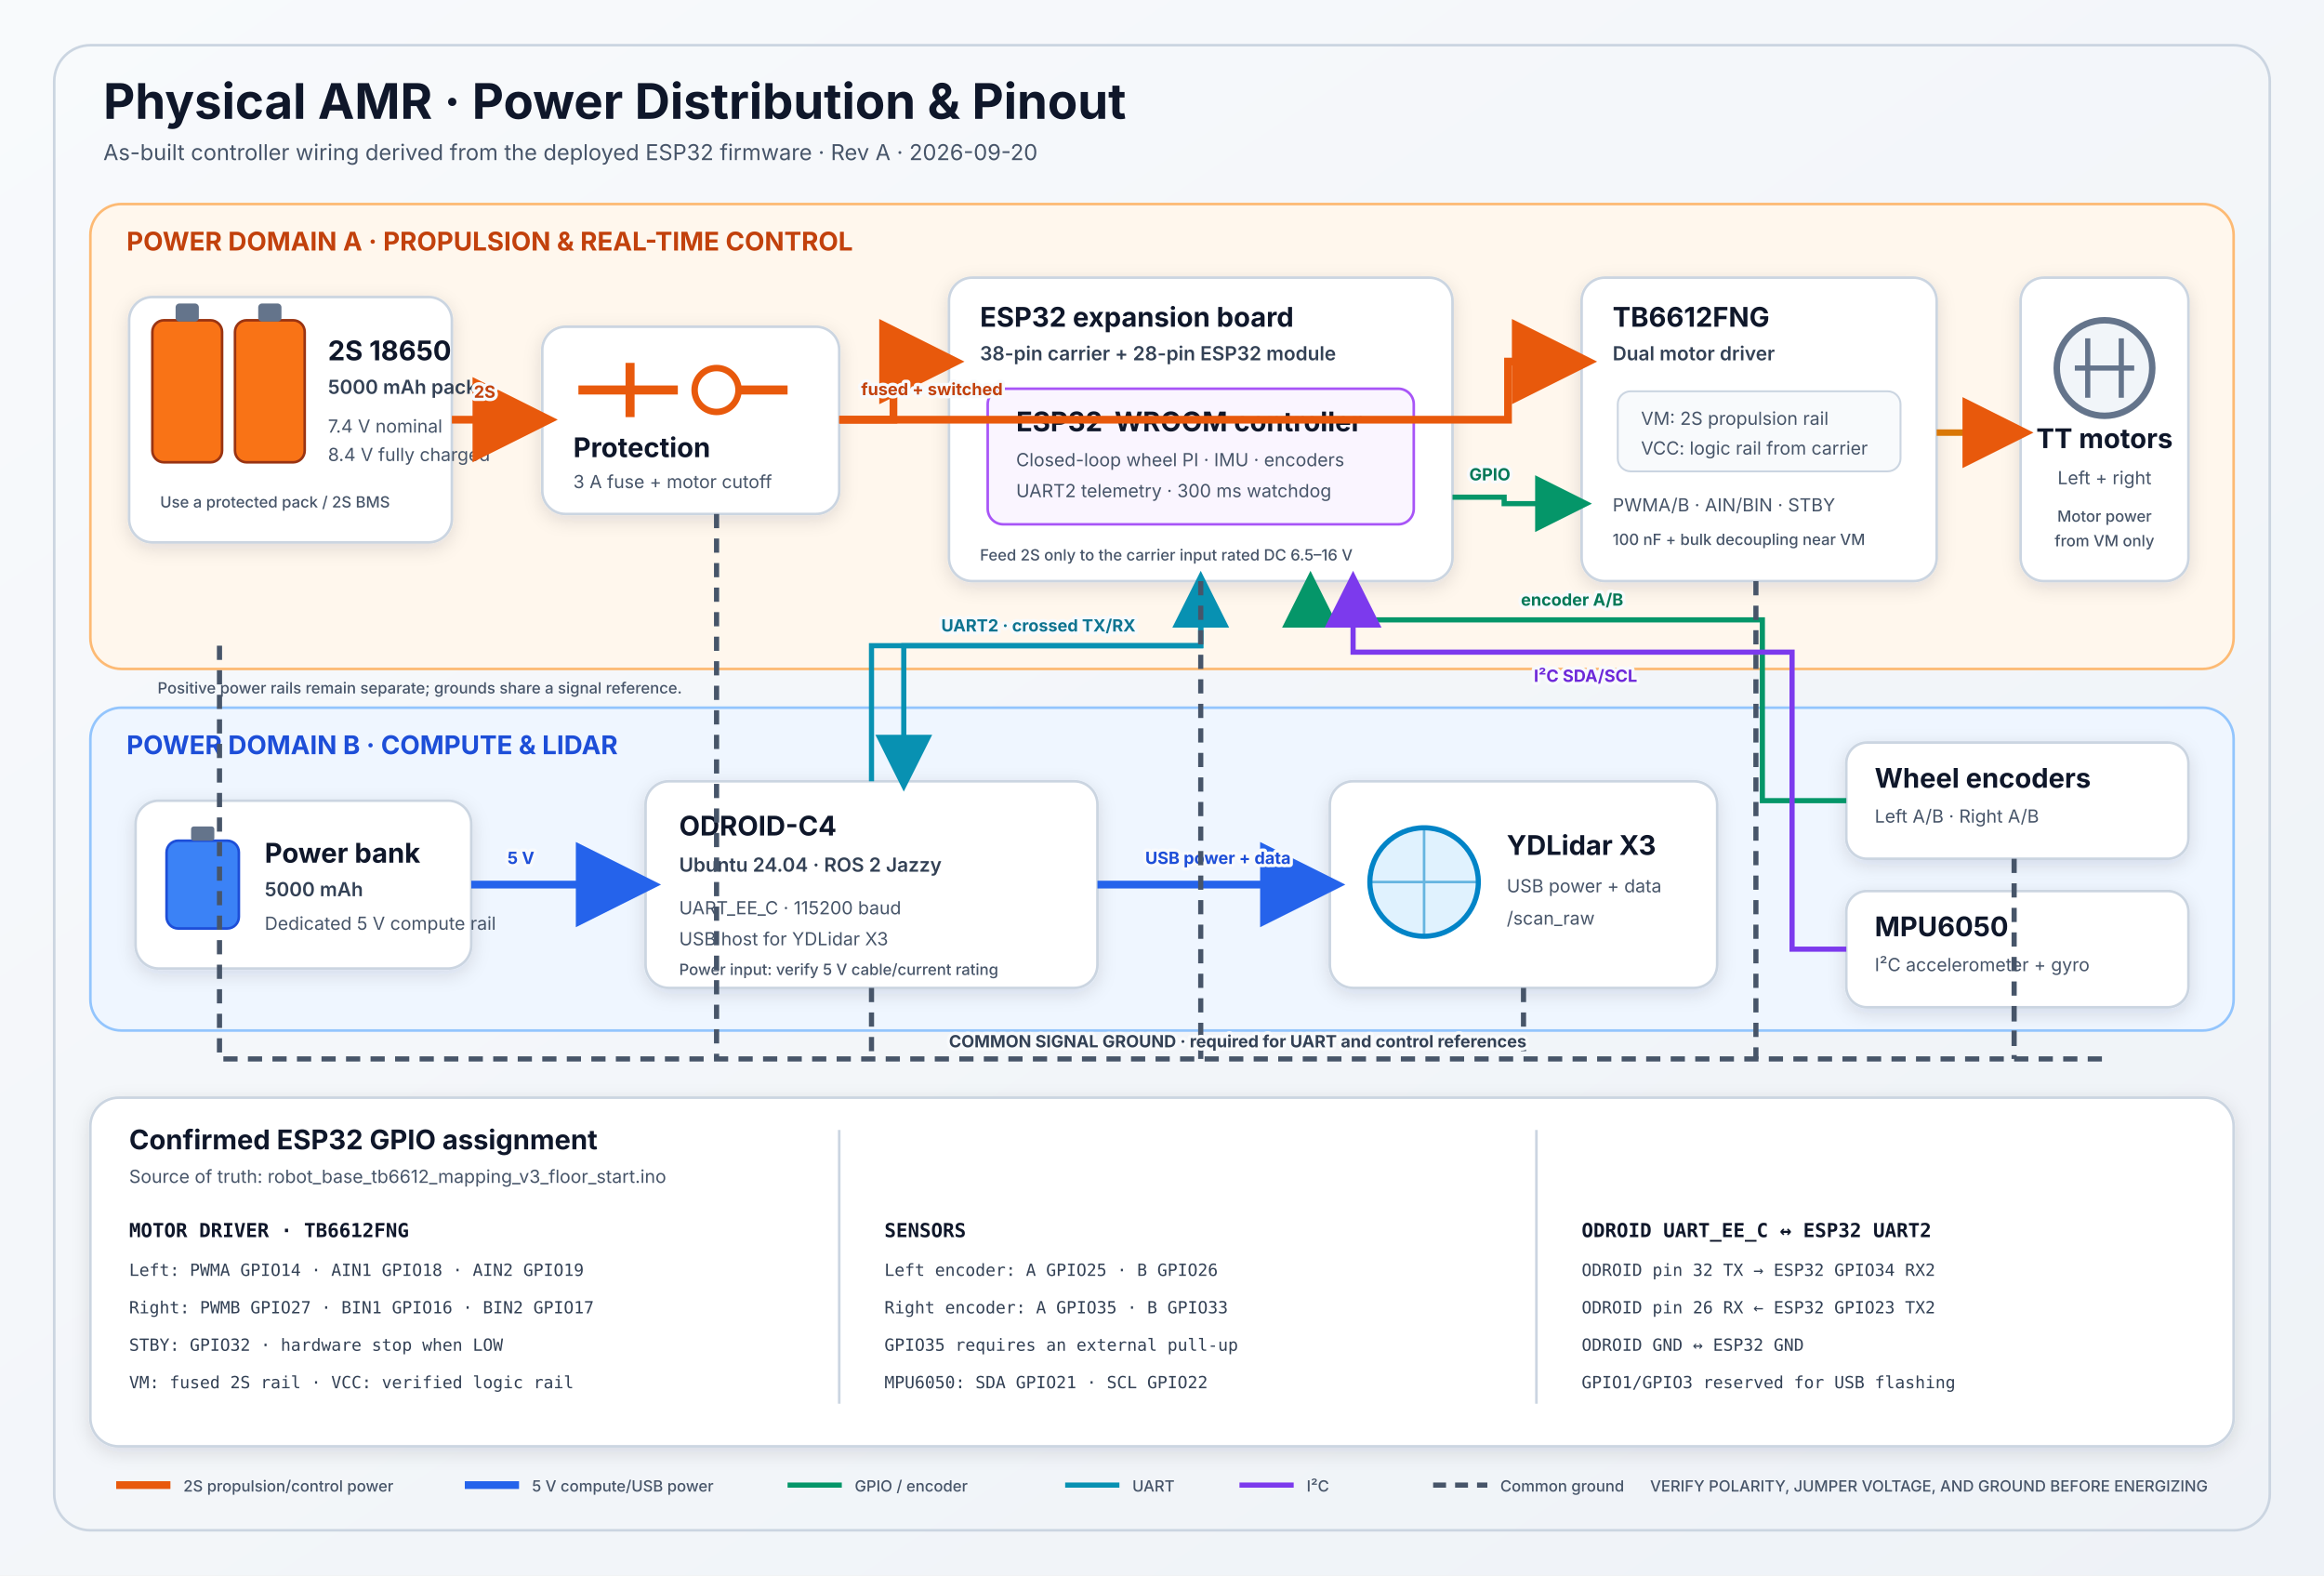
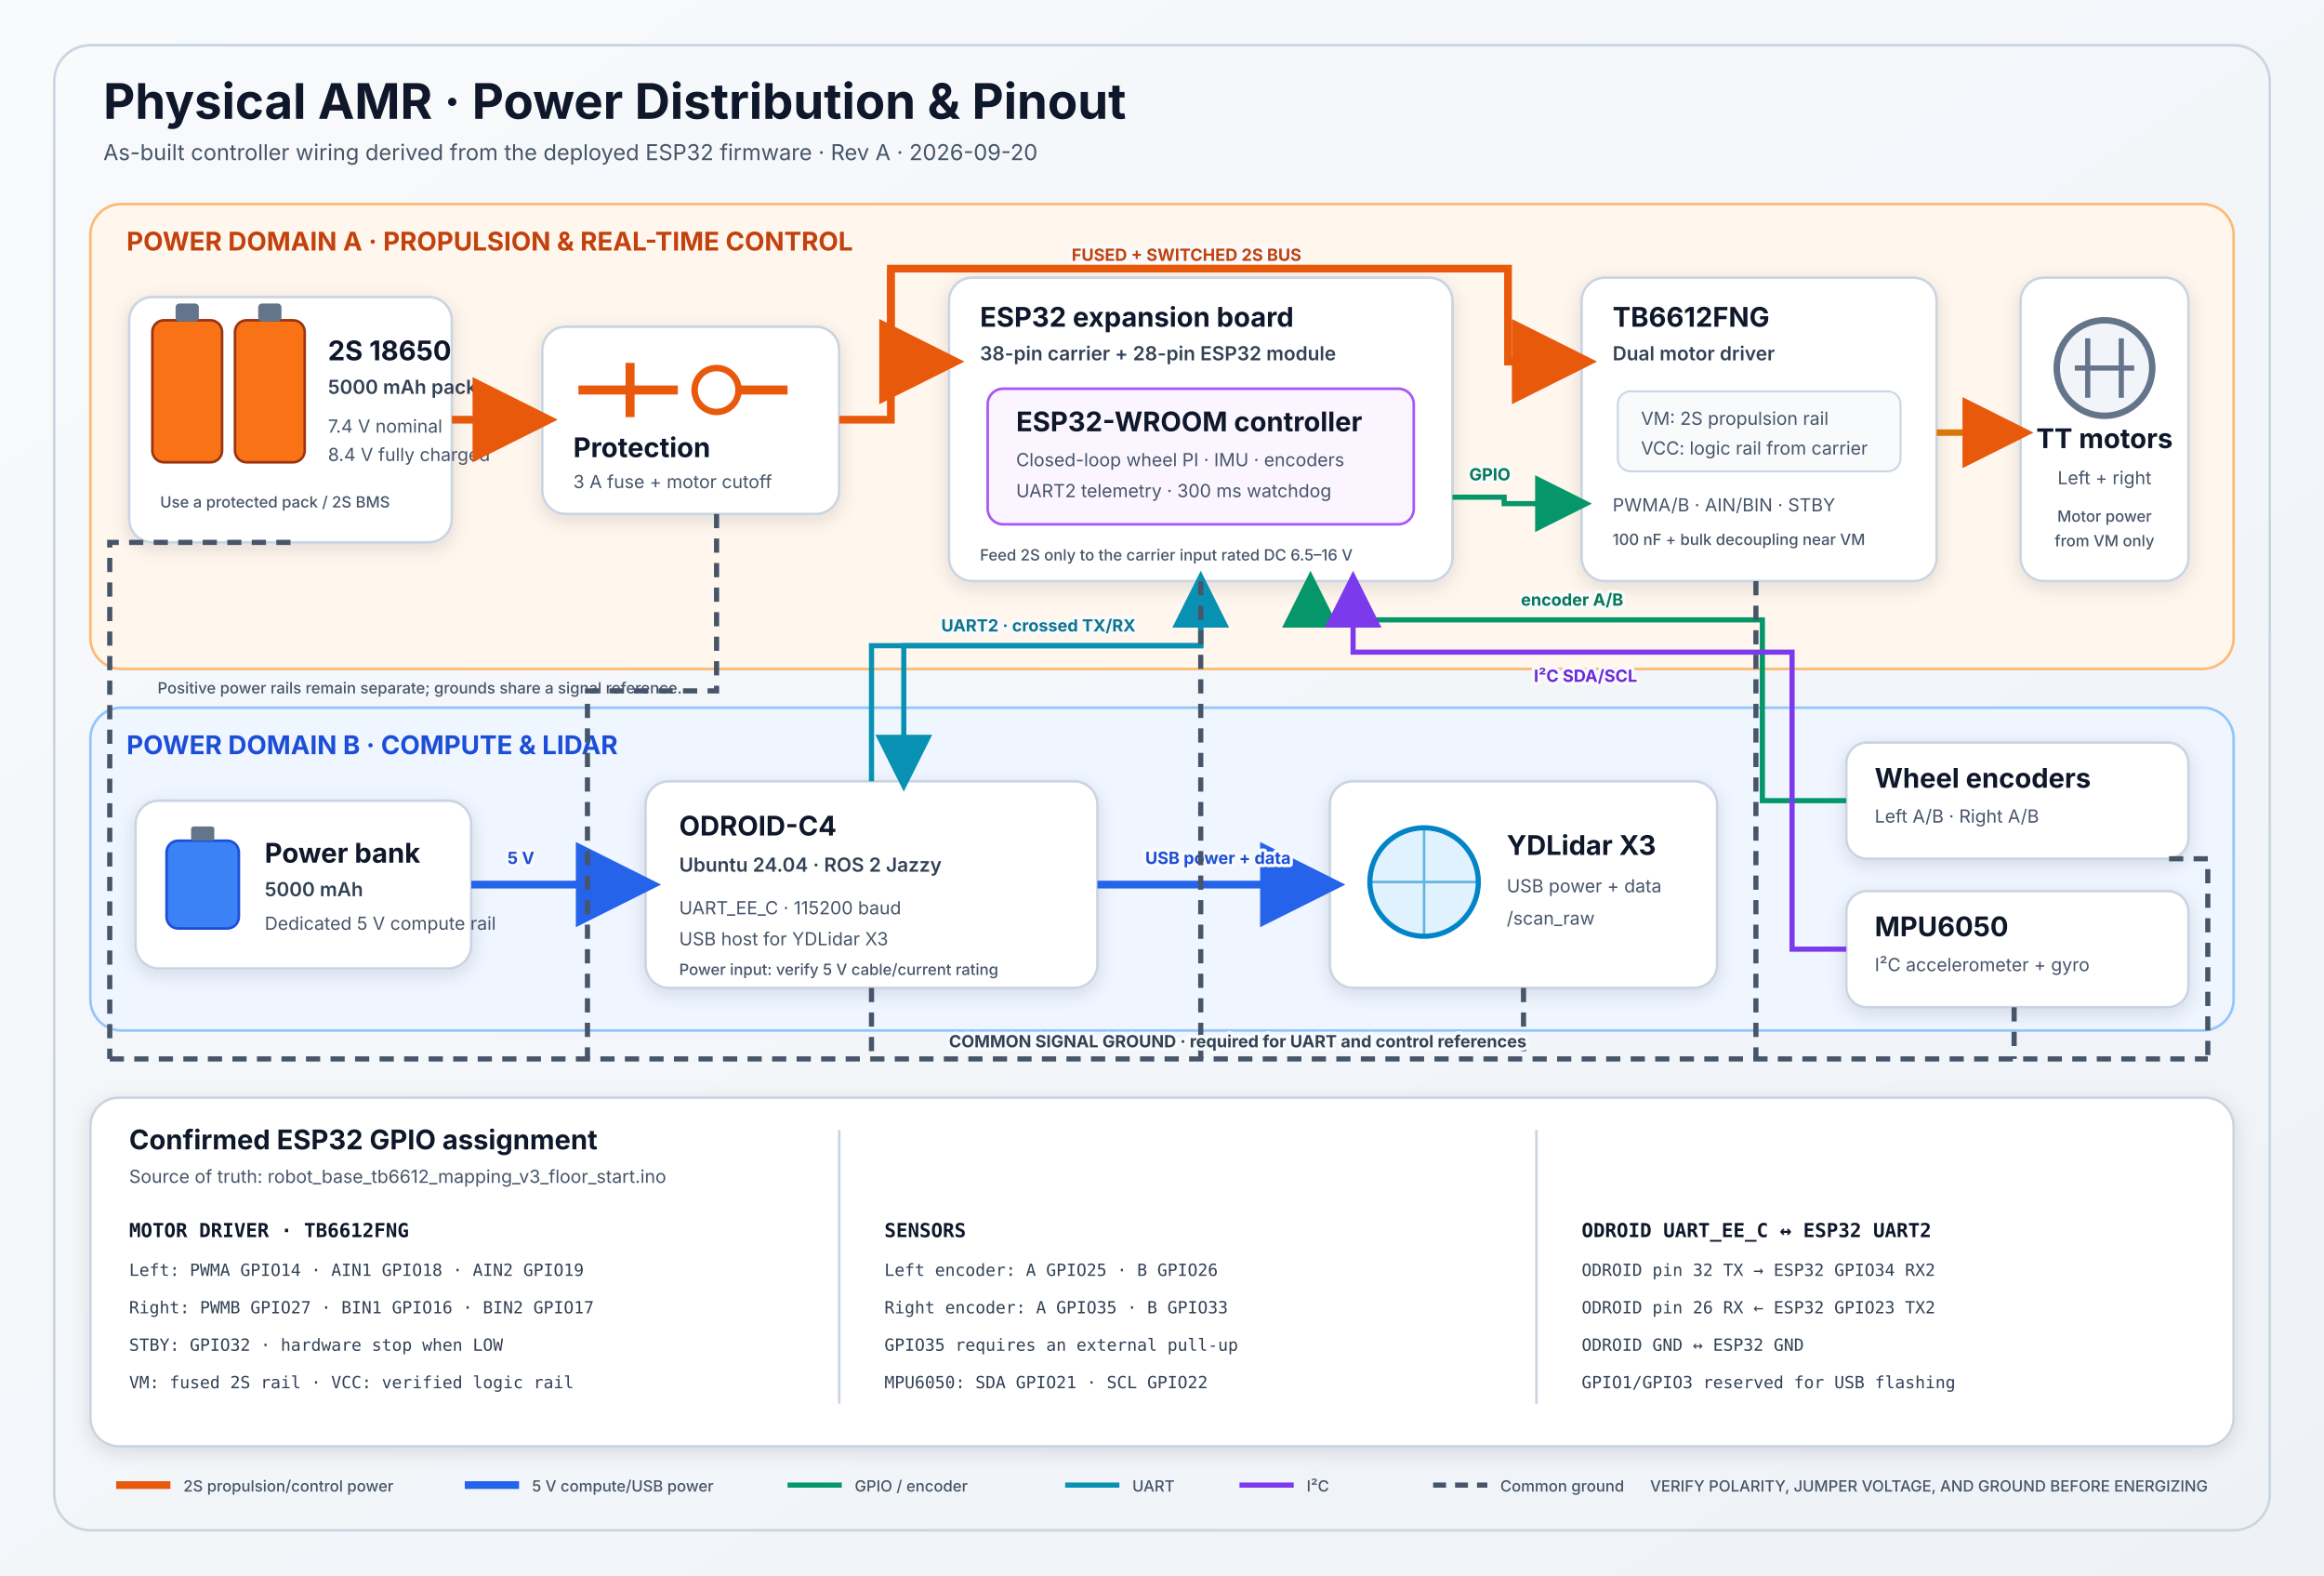
<svg xmlns="http://www.w3.org/2000/svg" width="1800" height="1220" viewBox="0 0 1800 1220" role="img" aria-labelledby="title description">
  <defs>
    <linearGradient id="background" x1="0" y1="0" x2="1" y2="1">
      <stop offset="0" stop-color="#f8fafc" />
      <stop offset="1" stop-color="#eef2f7" />
    </linearGradient>
    <filter id="shadow" x="-20%" y="-20%" width="140%" height="140%">
      <feDropShadow dx="0" dy="4" stdDeviation="7" flood-color="#0f172a" flood-opacity="0.12" />
    </filter>
    <marker id="arrow-power-a" markerWidth="11" markerHeight="11" refX="9" refY="5.5" orient="auto">
      <path d="M0,0 L11,5.5 L0,11 Z" fill="#e8590c" />
    </marker>
    <marker id="arrow-power-b" markerWidth="11" markerHeight="11" refX="9" refY="5.5" orient="auto">
      <path d="M0,0 L11,5.5 L0,11 Z" fill="#2563eb" />
    </marker>
    <marker id="arrow-signal" markerWidth="11" markerHeight="11" refX="9" refY="5.5" orient="auto">
      <path d="M0,0 L11,5.5 L0,11 Z" fill="#059669" />
    </marker>
    <marker id="arrow-uart" markerWidth="11" markerHeight="11" refX="9" refY="5.5" orient="auto">
      <path d="M0,0 L11,5.5 L0,11 Z" fill="#0891b2" />
    </marker>
    <marker id="arrow-i2c" markerWidth="11" markerHeight="11" refX="9" refY="5.5" orient="auto">
      <path d="M0,0 L11,5.5 L0,11 Z" fill="#7c3aed" />
    </marker>
    <style>
      .title { font: 700 38px Inter,Segoe UI,Arial,sans-serif; fill: #0f172a; }
      .subtitle { font: 400 17px Inter,Segoe UI,Arial,sans-serif; fill: #475569; }
      .domain-title { font: 700 20px Inter,Segoe UI,Arial,sans-serif; }
      .box-title { font: 700 21px Inter,Segoe UI,Arial,sans-serif; fill: #0f172a; }
      .box-subtitle { font: 600 15px Inter,Segoe UI,Arial,sans-serif; fill: #334155; }
      .body { font: 400 14px Inter,Segoe UI,Arial,sans-serif; fill: #475569; }
      .small { font: 500 12px Inter,Segoe UI,Arial,sans-serif; fill: #475569; }
      .pin-head { font: 700 15px ui-monospace,SFMono-Regular,Consolas,monospace; fill: #0f172a; }
      .pin { font: 500 13px ui-monospace,SFMono-Regular,Consolas,monospace; fill: #334155; }
      .label { font: 700 13px Inter,Segoe UI,Arial,sans-serif; paint-order: stroke;
               stroke: #f8fafc; stroke-width: 5px; stroke-linejoin: round; }
      .card { fill: #ffffff; stroke: #cbd5e1; stroke-width: 2; filter: url(#shadow); }
      .inner { fill: #f8fafc; stroke: #cbd5e1; stroke-width: 1.5; }
      .power-a { fill: none; stroke: #e8590c; stroke-width: 6;
                 marker-end: url(#arrow-power-a); }
      .power-b { fill: none; stroke: #2563eb; stroke-width: 6;
                 marker-end: url(#arrow-power-b); }
      .signal { fill: none; stroke: #059669; stroke-width: 4;
                marker-end: url(#arrow-signal); }
      .signal-bi { fill: none; stroke: #059669; stroke-width: 4; }
      .uart { fill: none; stroke: #0891b2; stroke-width: 4;
              marker-end: url(#arrow-uart); }
      .i2c { fill: none; stroke: #7c3aed; stroke-width: 4;
             marker-end: url(#arrow-i2c); }
      .ground { fill: none; stroke: #475569; stroke-width: 4;
                stroke-dasharray: 11 8; }
      .motor { fill: none; stroke: #d97706; stroke-width: 5;
               marker-end: url(#arrow-power-a); }
    </style>
  </defs>
  <rect width="1800" height="1220" fill="url(#background)" />
  <rect x="42" y="35" width="1716" height="1150" rx="28" fill="none" stroke="#cbd5e1" stroke-width="2" />
  <text x="80" y="92" class="title">Physical AMR · Power Distribution &amp; Pinout</text>
  <text x="80" y="124" class="subtitle">
    As-built controller wiring derived from the deployed ESP32 firmware · Rev A · 2026-09-20
  </text>
  <rect x="70" y="158" width="1660" height="360" rx="24" fill="#fff7ed" stroke="#fdba74" stroke-width="2" />
  <text x="98" y="194" class="domain-title" fill="#c2410c">
    POWER DOMAIN A · PROPULSION &amp; REAL-TIME CONTROL
  </text>
  <rect x="70" y="548" width="1660" height="250" rx="24" fill="#eff6ff" stroke="#93c5fd" stroke-width="2" />
  <text x="98" y="584" class="domain-title" fill="#1d4ed8">
    POWER DOMAIN B · COMPUTE &amp; LIDAR
  </text>
  <g transform="translate(100 230)">
    <rect width="250" height="190" rx="18" class="card" />
    <rect x="18" y="18" width="54" height="110" rx="9" fill="#f97316" stroke="#9a3412" stroke-width="2" />
    <rect x="82" y="18" width="54" height="110" rx="9" fill="#f97316" stroke="#9a3412" stroke-width="2" />
    <rect x="36" y="5" width="18" height="14" rx="3" fill="#64748b" />
    <rect x="100" y="5" width="18" height="14" rx="3" fill="#64748b" />
    <text x="154" y="49" class="box-title">2S 18650</text>
    <text x="154" y="75" class="box-subtitle">5000 mAh pack</text>
    <text x="154" y="105" class="body">7.4 V nominal</text>
    <text x="154" y="127" class="body">8.4 V fully charged</text>
    <text x="24" y="163" class="small">Use a protected pack / 2S BMS</text>
  </g>
  <g transform="translate(420 253)">
    <rect width="230" height="145" rx="18" class="card" />
    <path d="M28 49 H68 M68 28 V70 M68 49 H105" stroke="#e8590c" stroke-width="7" fill="none" />
    <circle cx="135" cy="49" r="17" fill="none" stroke="#e8590c" stroke-width="5" />
    <path d="M152 49 H190" stroke="#e8590c" stroke-width="7" />
    <text x="24" y="101" class="box-title">Protection</text>
    <text x="24" y="125" class="body">3 A fuse + motor cutoff</text>
  </g>
  <g transform="translate(735 215)">
    <rect width="390" height="235" rx="18" class="card" />
    <text x="24" y="38" class="box-title">ESP32 expansion board</text>
    <text x="24" y="64" class="box-subtitle">38-pin carrier + 28-pin ESP32 module</text>
    <rect x="30" y="86" width="330" height="105" rx="12" fill="#faf5ff" stroke="#a855f7" stroke-width="2" />
    <text x="52" y="119" class="box-title">ESP32-WROOM controller</text>
    <text x="52" y="146" class="body">Closed-loop wheel PI · IMU · encoders</text>
    <text x="52" y="170" class="body">UART2 telemetry · 300 ms watchdog</text>
    <text x="24" y="219" class="small">
      Feed 2S only to the carrier input rated DC 6.5–16 V
    </text>
  </g>
  <g transform="translate(1225 215)">
    <rect width="275" height="235" rx="18" class="card" />
    <text x="24" y="38" class="box-title">TB6612FNG</text>
    <text x="24" y="64" class="box-subtitle">Dual motor driver</text>
    <rect x="28" y="88" width="219" height="62" rx="10" class="inner" />
    <text x="46" y="114" class="body">VM: 2S propulsion rail</text>
    <text x="46" y="137" class="body">VCC: logic rail from carrier</text>
    <text x="24" y="181" class="body">PWMA/B · AIN/BIN · STBY</text>
    <text x="24" y="207" class="small">100 nF + bulk decoupling near VM</text>
  </g>
  <g transform="translate(1565 215)">
    <rect width="130" height="235" rx="18" class="card" />
    <circle cx="65" cy="70" r="37" fill="#f1f5f9" stroke="#64748b" stroke-width="5" />
    <path d="M52 47 V93 M78 47 V93 M42 70 H88" stroke="#64748b" stroke-width="4" />
    <text x="65" y="132" text-anchor="middle" class="box-title">TT motors</text>
    <text x="65" y="160" text-anchor="middle" class="body">Left + right</text>
    <text x="65" y="189" text-anchor="middle" class="small">Motor power</text>
    <text x="65" y="208" text-anchor="middle" class="small">from VM only</text>
  </g>
  <path d="M350 325 H420" class="power-a" />
-   <path d="M650 325 H692 V280 H735" class="power-a" />
-   <path d="M650 325 H1168 V280 H1225" class="power-a" />
+   <path d="M650 325 H690 V208 H1168 V280 H1225" class="power-a" />
+   <path d="M690 208 V280 H735" class="power-a" />
  <path d="M1125 385 H1165 V390 H1225" class="signal" />
  <path d="M1500 335 H1565" class="motor" />
-   <text x="367" y="308" class="label" fill="#c2410c">2S</text>
-   <text x="667" y="306" class="label" fill="#c2410c">fused + switched</text>
+   <text x="830" y="202" class="label" fill="#c2410c">
+     FUSED + SWITCHED 2S BUS
+   </text>
  <text x="1138" y="372" class="label" fill="#047857">GPIO</text>
  <g transform="translate(105 620)">
    <rect width="260" height="130" rx="18" class="card" />
    <rect x="24" y="31" width="56" height="68" rx="9" fill="#3b82f6" stroke="#1d4ed8" stroke-width="2" />
    <rect x="43" y="20" width="18" height="11" rx="2" fill="#64748b" />
    <text x="100" y="48" class="box-title">Power bank</text>
    <text x="100" y="74" class="box-subtitle">5000 mAh</text>
    <text x="100" y="100" class="body">Dedicated 5 V compute rail</text>
  </g>
  <g transform="translate(500 605)">
    <rect width="350" height="160" rx="18" class="card" />
    <text x="26" y="42" class="box-title">ODROID-C4</text>
    <text x="26" y="70" class="box-subtitle">Ubuntu 24.04 · ROS 2 Jazzy</text>
    <text x="26" y="103" class="body">UART_EE_C · 115200 baud</text>
    <text x="26" y="127" class="body">USB host for YDLidar X3</text>
    <text x="26" y="150" class="small">Power input: verify 5 V cable/current rating</text>
  </g>
  <g transform="translate(1030 605)">
    <rect width="300" height="160" rx="18" class="card" />
    <circle cx="73" cy="78" r="42" fill="#e0f2fe" stroke="#0284c7" stroke-width="4" />
    <path d="M73 36 V120 M31 78 H115" stroke="#0284c7" stroke-width="2" opacity="0.55" />
    <text x="137" y="57" class="box-title">YDLidar X3</text>
    <text x="137" y="86" class="body">USB power + data</text>
    <text x="137" y="111" class="body">/scan_raw</text>
  </g>
  <g transform="translate(1430 575)">
    <rect width="265" height="90" rx="16" class="card" />
    <text x="22" y="35" class="box-title">Wheel encoders</text>
    <text x="22" y="62" class="body">Left A/B · Right A/B</text>
  </g>
  <g transform="translate(1430 690)">
    <rect width="265" height="90" rx="16" class="card" />
    <text x="22" y="35" class="box-title">MPU6050</text>
    <text x="22" y="62" class="body">I²C accelerometer + gyro</text>
  </g>
  <path d="M365 685 H500" class="power-b" />
  <path d="M850 685 H1030" class="power-b" />
  <text x="393" y="669" class="label" fill="#1d4ed8">5 V</text>
  <text x="887" y="669" class="label" fill="#1d4ed8">USB power + data</text>
  <path d="M675 605 V500 H930 V450" class="uart" />
  <path d="M930 450 V500 H700 V605" class="uart" />
  <text x="729" y="489" class="label" fill="#0e7490">
    UART2 · crossed TX/RX
  </text>
  <path d="M1430 620 H1365 V480 H1015 V450" class="signal" />
  <path d="M1430 735 H1388 V505 H1048 V450" class="i2c" />
  <text x="1178" y="469" class="label" fill="#047857">encoder A/B</text>
  <text x="1188" y="528" class="label" fill="#6d28d9">I²C SDA/SCL</text>
-   <path d="M170 500 V820 H1630" class="ground" />
-   <path d="M555 398 V820 M930 450 V820 M1360 450 V820            M675 765 V820 M1180 765 V820 M1560 665 V820 M1560 780 V820" class="ground" />
+   <path d="M85 820 H1710" class="ground" />
+   <path d="M225 420 H85 V820            M555 398 V535 H455 V820            M930 450 V820            M1360 450 V820            M675 765 V820            M1180 765 V820            M1680 665 H1710 V820            M1560 780 V820" class="ground" />
  <text x="735" y="811" class="label" fill="#334155">
    COMMON SIGNAL GROUND · required for UART and control references
  </text>
  <text x="122" y="537" class="small">
    Positive power rails remain separate; grounds share a signal reference.
  </text>
  <rect x="70" y="850" width="1660" height="270" rx="22" class="card" />
  <text x="100" y="890" class="box-title">Confirmed ESP32 GPIO assignment</text>
  <text x="100" y="916" class="body">
    Source of truth: robot_base_tb6612_mapping_v3_floor_start.ino
  </text>
  <line x1="650" y1="875" x2="650" y2="1087" stroke="#cbd5e1" stroke-width="2" />
  <line x1="1190" y1="875" x2="1190" y2="1087" stroke="#cbd5e1" stroke-width="2" />
  <text x="100" y="958" class="pin-head">MOTOR DRIVER · TB6612FNG</text>
  <text x="100" y="988" class="pin">Left:  PWMA GPIO14 · AIN1 GPIO18 · AIN2 GPIO19</text>
  <text x="100" y="1017" class="pin">Right: PWMB GPIO27 · BIN1 GPIO16 · BIN2 GPIO17</text>
  <text x="100" y="1046" class="pin">STBY: GPIO32 · hardware stop when LOW</text>
  <text x="100" y="1075" class="pin">VM: fused 2S rail · VCC: verified logic rail</text>
  <text x="685" y="958" class="pin-head">SENSORS</text>
  <text x="685" y="988" class="pin">Left encoder:  A GPIO25 · B GPIO26</text>
  <text x="685" y="1017" class="pin">Right encoder: A GPIO35 · B GPIO33</text>
  <text x="685" y="1046" class="pin">GPIO35 requires an external pull-up</text>
  <text x="685" y="1075" class="pin">MPU6050: SDA GPIO21 · SCL GPIO22</text>
  <text x="1225" y="958" class="pin-head">ODROID UART_EE_C ↔ ESP32 UART2</text>
  <text x="1225" y="988" class="pin">ODROID pin 32 TX → ESP32 GPIO34 RX2</text>
  <text x="1225" y="1017" class="pin">ODROID pin 26 RX ← ESP32 GPIO23 TX2</text>
  <text x="1225" y="1046" class="pin">ODROID GND ↔ ESP32 GND</text>
  <text x="1225" y="1075" class="pin">GPIO1/GPIO3 reserved for USB flashing</text>
  <g transform="translate(90 1150)">
    <line x1="0" y1="0" x2="42" y2="0" stroke="#e8590c" stroke-width="6" />
    <text x="52" y="5" class="small">2S propulsion/control power</text>
    <line x1="270" y1="0" x2="312" y2="0" stroke="#2563eb" stroke-width="6" />
    <text x="322" y="5" class="small">5 V compute/USB power</text>
    <line x1="520" y1="0" x2="562" y2="0" stroke="#059669" stroke-width="4" />
    <text x="572" y="5" class="small">GPIO / encoder</text>
    <line x1="735" y1="0" x2="777" y2="0" stroke="#0891b2" stroke-width="4" />
    <text x="787" y="5" class="small">UART</text>
    <line x1="870" y1="0" x2="912" y2="0" stroke="#7c3aed" stroke-width="4" />
    <text x="922" y="5" class="small">I²C</text>
    <line x1="1020" y1="0" x2="1062" y2="0" stroke="#475569" stroke-width="4" stroke-dasharray="10 7" />
    <text x="1072" y="5" class="small">Common ground</text>
  </g>
  <text x="1710" y="1155" text-anchor="end" class="small" fill="#b91c1c">
    VERIFY POLARITY, JUMPER VOLTAGE, AND GROUND BEFORE ENERGIZING
  </text>
</svg>
